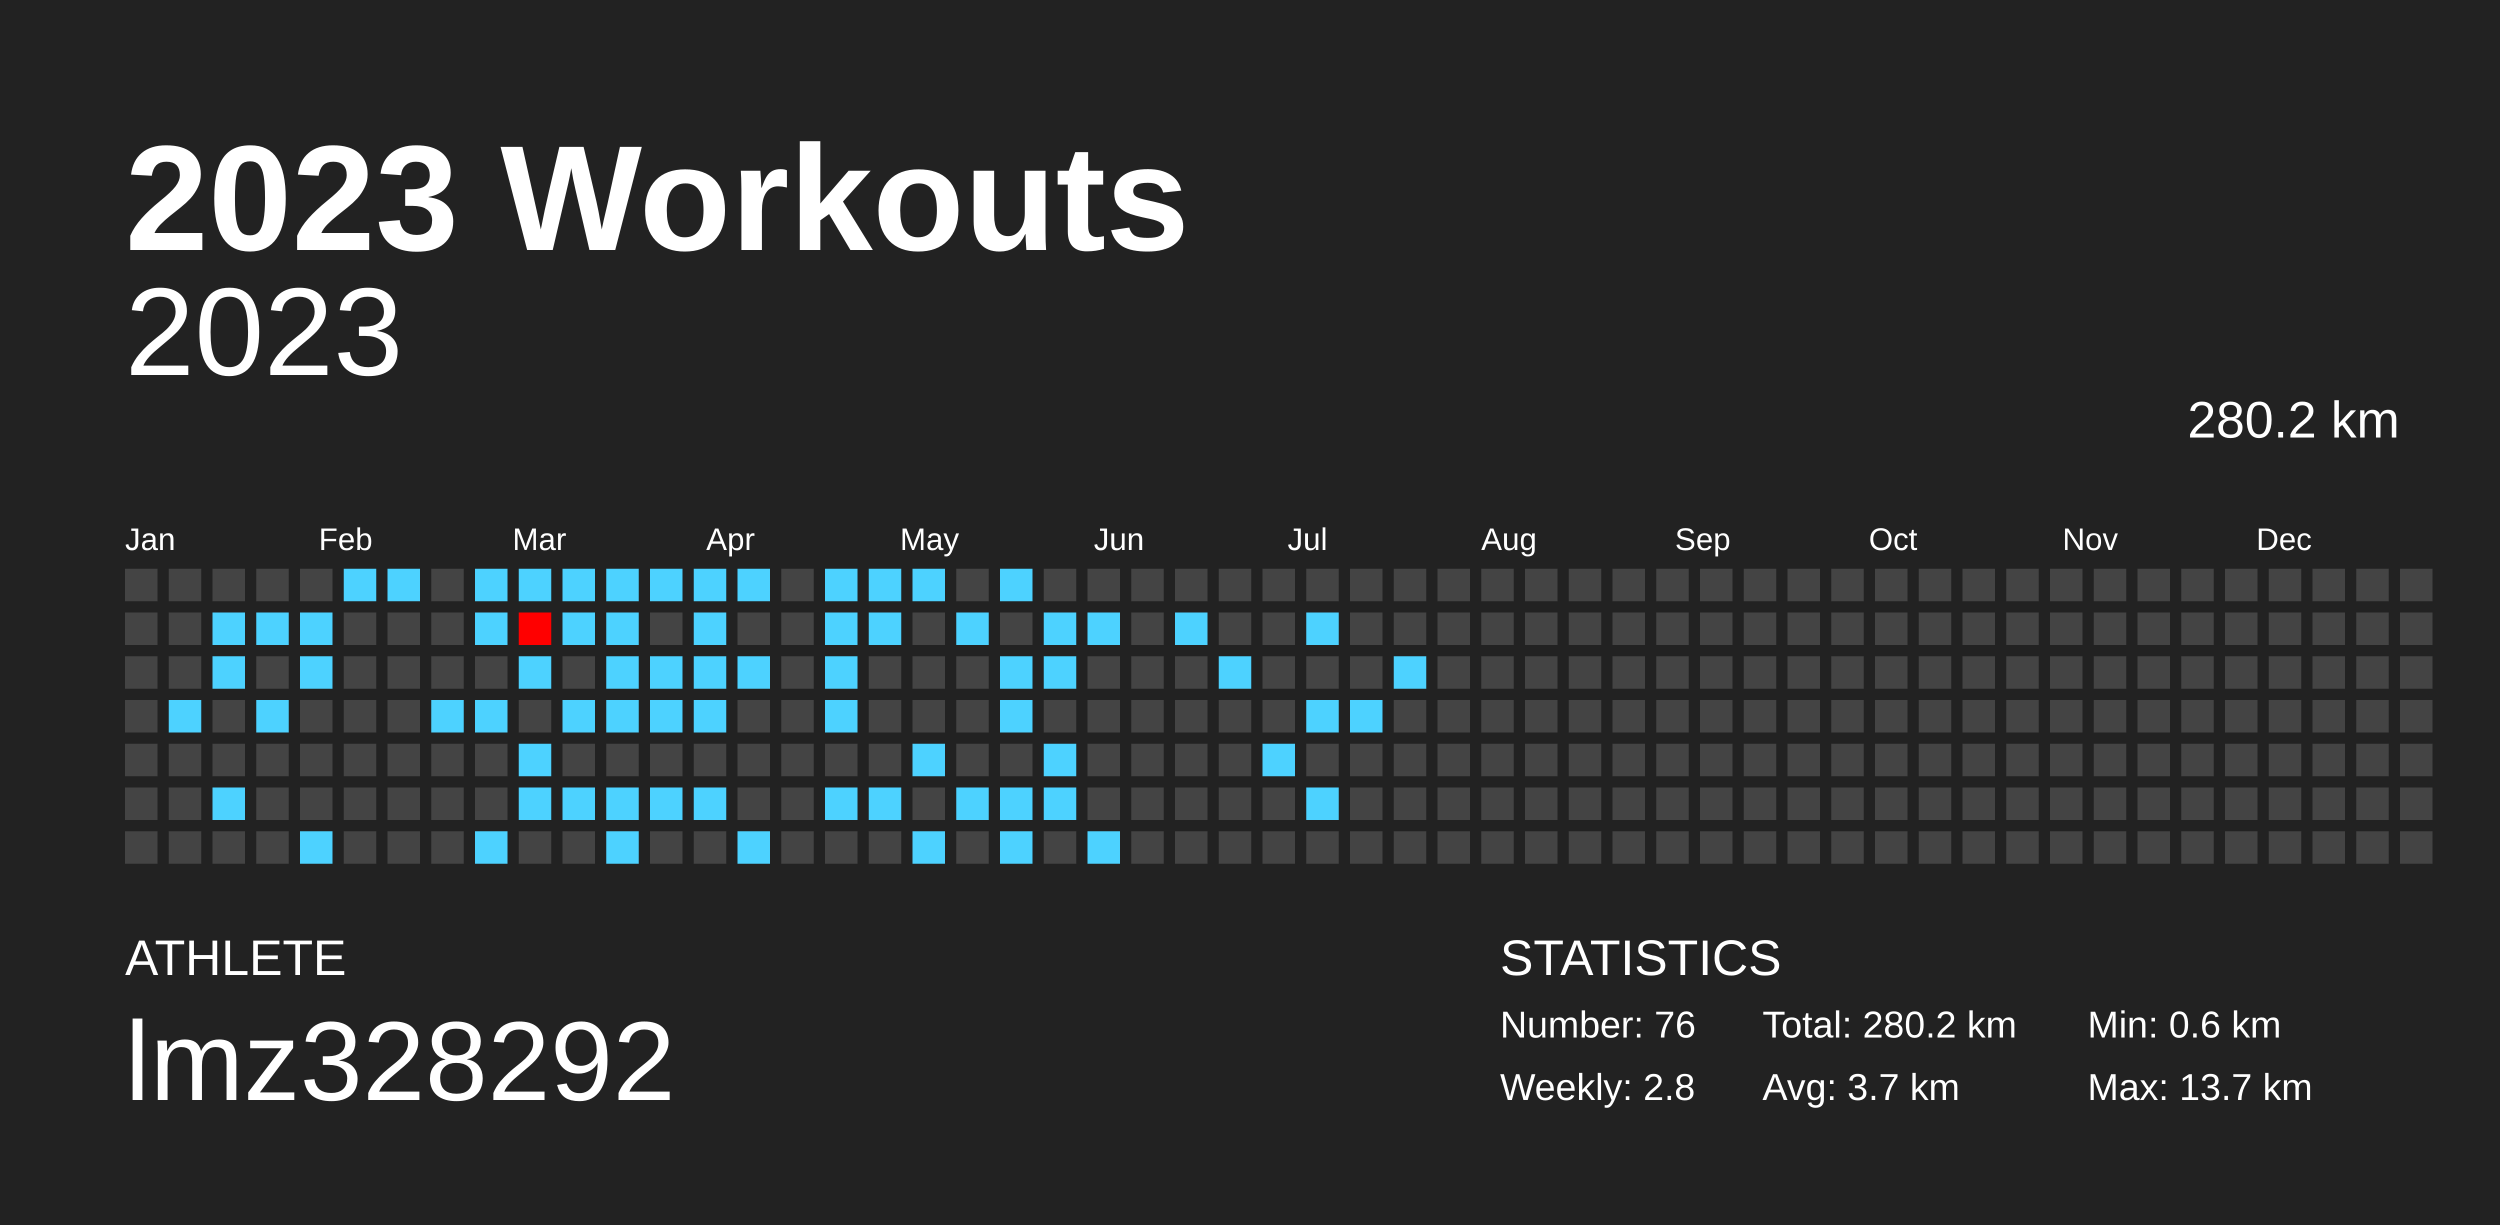
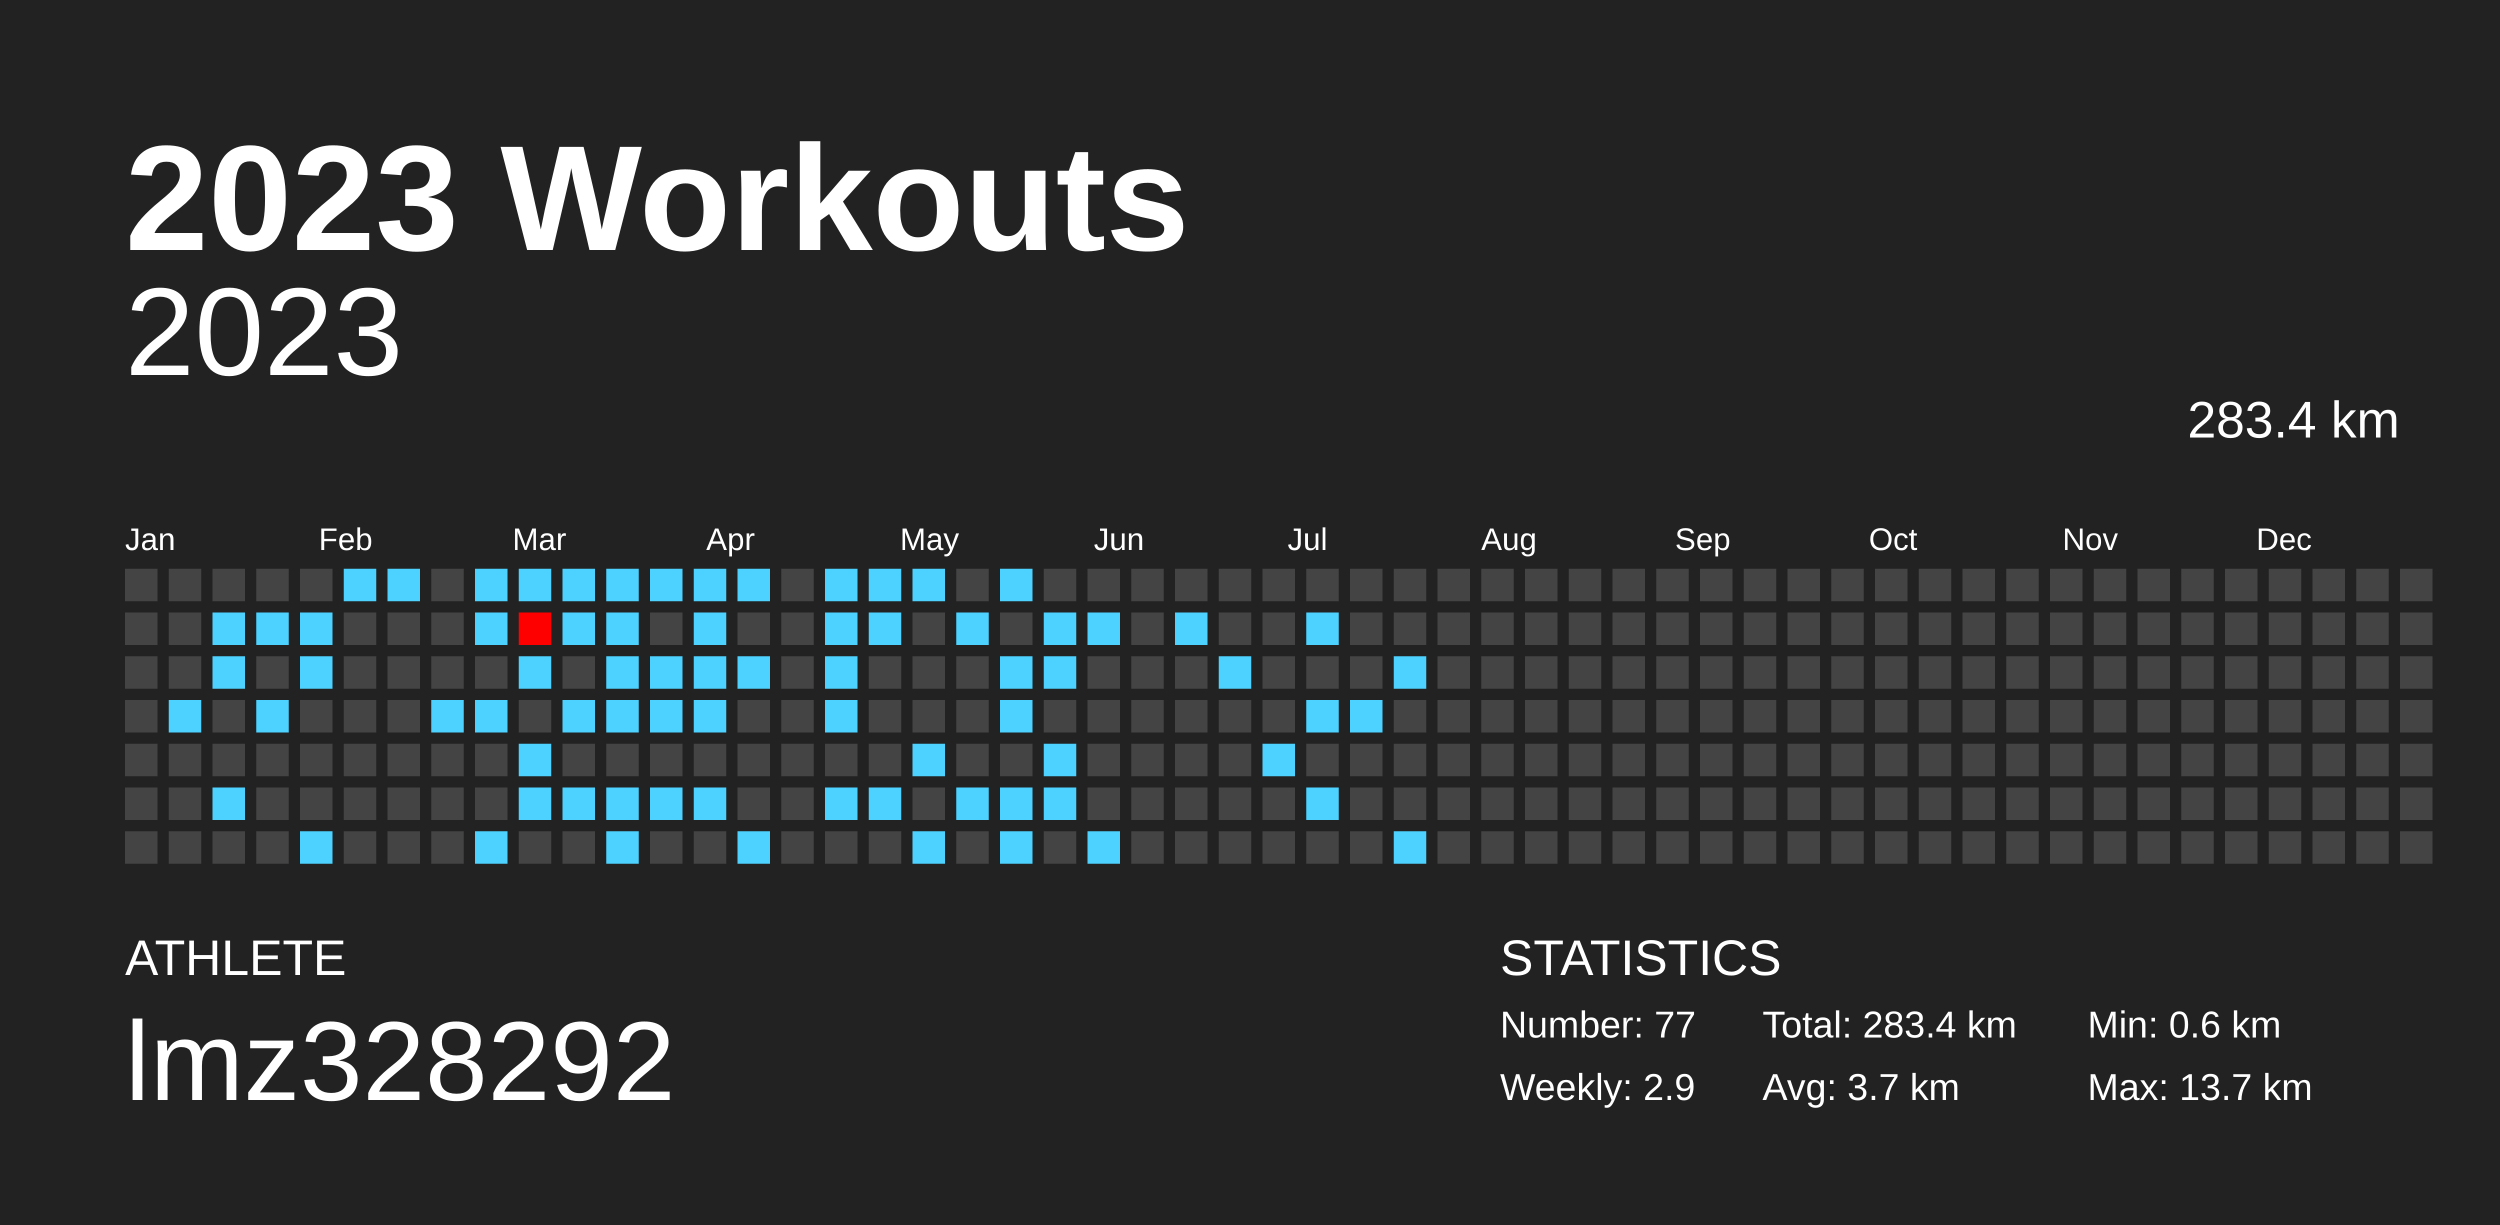
<svg xmlns="http://www.w3.org/2000/svg" baseProfile="full" height="98mm" version="1.1" viewBox="0,0,200,98" width="200mm">
  <defs />
  <rect fill="#222222" height="98" width="200" x="0" y="0" />
  <text fill="#FFFFFF" style="font-size:12px; font-family:Arial; font-weight:bold;" x="10" y="20">2023 Workouts</text>
  <text fill="#FFFFFF" style="font-size:4px; font-family:Arial" x="10" y="78">ATHLETE</text>
  <text fill="#FFFFFF" style="font-size:9px; font-family:Arial" x="10" y="88">lmz328292</text>
  <text fill="#FFFFFF" style="font-size:4px; font-family:Arial" x="120" y="78">STATISTICS</text>
-   <text fill="#FFFFFF" style="font-size:3px; font-family:Arial" x="120" y="83">Number: 76</text>
-   <text fill="#FFFFFF" style="font-size:3px; font-family:Arial" x="120" y="88">Weekly: 2.8</text>
-   <text fill="#FFFFFF" style="font-size:3px; font-family:Arial" x="141" y="83">Total: 280.2 km</text>
+   <text fill="#FFFFFF" style="font-size:3px; font-family:Arial" x="120" y="83">Number: 77</text>
+   <text fill="#FFFFFF" style="font-size:3px; font-family:Arial" x="120" y="88">Weekly: 2.9</text>
+   <text fill="#FFFFFF" style="font-size:3px; font-family:Arial" x="141" y="83">Total: 283.4 km</text>
  <text fill="#FFFFFF" style="font-size:3px; font-family:Arial" x="141" y="88">Avg: 3.7 km</text>
  <text fill="#FFFFFF" style="font-size:3px; font-family:Arial" x="167" y="83">Min: 0.6 km</text>
  <text fill="#FFFFFF" style="font-size:3px; font-family:Arial" x="167" y="88">Max: 13.7 km</text>
  <text alignment-baseline="hanging" fill="#FFFFFF" style="font-size:10.0px; font-family:Arial;" x="10" y="30">2023</text>
-   <text alignment-baseline="hanging" fill="#FFFFFF" style="font-size:4.125px; font-family:Arial;" x="175" y="35">280.2 km</text>
+   <text alignment-baseline="hanging" fill="#FFFFFF" style="font-size:4.125px; font-family:Arial;" x="175" y="35">283.4 km</text>
  <text fill="#FFFFFF" style="font-size:2.5px; font-family:Arial" x="10.0" y="44">Jan</text>
  <text fill="#FFFFFF" style="font-size:2.5px; font-family:Arial" x="25.5" y="44">Feb</text>
  <text fill="#FFFFFF" style="font-size:2.5px; font-family:Arial" x="41.0" y="44">Mar</text>
  <text fill="#FFFFFF" style="font-size:2.5px; font-family:Arial" x="56.5" y="44">Apr</text>
  <text fill="#FFFFFF" style="font-size:2.5px; font-family:Arial" x="72.0" y="44">May</text>
  <text fill="#FFFFFF" style="font-size:2.5px; font-family:Arial" x="87.5" y="44">Jun</text>
  <text fill="#FFFFFF" style="font-size:2.5px; font-family:Arial" x="103.0" y="44">Jul</text>
  <text fill="#FFFFFF" style="font-size:2.5px; font-family:Arial" x="118.5" y="44">Aug</text>
  <text fill="#FFFFFF" style="font-size:2.5px; font-family:Arial" x="134.0" y="44">Sep</text>
  <text fill="#FFFFFF" style="font-size:2.5px; font-family:Arial" x="149.5" y="44">Oct</text>
  <text fill="#FFFFFF" style="font-size:2.5px; font-family:Arial" x="165.0" y="44">Nov</text>
  <text fill="#FFFFFF" style="font-size:2.5px; font-family:Arial" x="180.5" y="44">Dec</text>
  <rect fill="#444444" height="2.6" width="2.6" x="10.0" y="45.5" />
  <rect fill="#444444" height="2.6" width="2.6" x="10.0" y="49.0" />
  <rect fill="#444444" height="2.6" width="2.6" x="10.0" y="52.5" />
  <rect fill="#444444" height="2.6" width="2.6" x="10.0" y="56.0" />
  <rect fill="#444444" height="2.6" width="2.6" x="10.0" y="59.5" />
  <rect fill="#444444" height="2.6" width="2.6" x="10.0" y="63.0" />
  <rect fill="#444444" height="2.6" width="2.6" x="10.0" y="66.5" />
  <rect fill="#444444" height="2.6" width="2.6" x="13.5" y="45.5" />
  <rect fill="#444444" height="2.6" width="2.6" x="13.5" y="49.0" />
  <rect fill="#444444" height="2.6" width="2.6" x="13.5" y="52.5" />
  <rect fill="#4dd2ff" height="2.6" width="2.6" x="13.5" y="56.0" />
  <rect fill="#444444" height="2.6" width="2.6" x="13.5" y="59.5" />
  <rect fill="#444444" height="2.6" width="2.6" x="13.5" y="63.0" />
  <rect fill="#444444" height="2.6" width="2.6" x="13.5" y="66.5" />
  <rect fill="#444444" height="2.6" width="2.6" x="17.0" y="45.5" />
  <rect fill="#4dd2ff" height="2.6" width="2.6" x="17.0" y="49.0" />
  <rect fill="#4dd2ff" height="2.6" width="2.6" x="17.0" y="52.5" />
  <rect fill="#444444" height="2.6" width="2.6" x="17.0" y="56.0" />
  <rect fill="#444444" height="2.6" width="2.6" x="17.0" y="59.5" />
  <rect fill="#4dd2ff" height="2.6" width="2.6" x="17.0" y="63.0" />
  <rect fill="#444444" height="2.6" width="2.6" x="17.0" y="66.5" />
  <rect fill="#444444" height="2.6" width="2.6" x="20.5" y="45.5" />
  <rect fill="#4dd2ff" height="2.6" width="2.6" x="20.5" y="49.0" />
  <rect fill="#444444" height="2.6" width="2.6" x="20.5" y="52.5" />
  <rect fill="#4dd2ff" height="2.6" width="2.6" x="20.5" y="56.0" />
  <rect fill="#444444" height="2.6" width="2.6" x="20.5" y="59.5" />
  <rect fill="#444444" height="2.6" width="2.6" x="20.5" y="63.0" />
  <rect fill="#444444" height="2.6" width="2.6" x="20.5" y="66.5" />
  <rect fill="#444444" height="2.6" width="2.6" x="24.0" y="45.5" />
  <rect fill="#4dd2ff" height="2.6" width="2.6" x="24.0" y="49.0" />
  <rect fill="#4dd2ff" height="2.6" width="2.6" x="24.0" y="52.5" />
  <rect fill="#444444" height="2.6" width="2.6" x="24.0" y="56.0" />
  <rect fill="#444444" height="2.6" width="2.6" x="24.0" y="59.5" />
  <rect fill="#444444" height="2.6" width="2.6" x="24.0" y="63.0" />
  <rect fill="#4dd2ff" height="2.6" width="2.6" x="24.0" y="66.5" />
  <rect fill="#4dd2ff" height="2.6" width="2.6" x="27.5" y="45.5" />
  <rect fill="#444444" height="2.6" width="2.6" x="27.5" y="49.0" />
  <rect fill="#444444" height="2.6" width="2.6" x="27.5" y="52.5" />
  <rect fill="#444444" height="2.6" width="2.6" x="27.5" y="56.0" />
  <rect fill="#444444" height="2.6" width="2.6" x="27.5" y="59.5" />
  <rect fill="#444444" height="2.6" width="2.6" x="27.5" y="63.0" />
  <rect fill="#444444" height="2.6" width="2.6" x="27.5" y="66.5" />
  <rect fill="#4dd2ff" height="2.6" width="2.6" x="31.0" y="45.5" />
  <rect fill="#444444" height="2.6" width="2.6" x="31.0" y="49.0" />
  <rect fill="#444444" height="2.6" width="2.6" x="31.0" y="52.5" />
  <rect fill="#444444" height="2.6" width="2.6" x="31.0" y="56.0" />
  <rect fill="#444444" height="2.6" width="2.6" x="31.0" y="59.5" />
  <rect fill="#444444" height="2.6" width="2.6" x="31.0" y="63.0" />
  <rect fill="#444444" height="2.6" width="2.6" x="31.0" y="66.5" />
  <rect fill="#444444" height="2.6" width="2.6" x="34.5" y="45.5" />
  <rect fill="#444444" height="2.6" width="2.6" x="34.5" y="49.0" />
  <rect fill="#444444" height="2.6" width="2.6" x="34.5" y="52.5" />
  <rect fill="#4dd2ff" height="2.6" width="2.6" x="34.5" y="56.0" />
  <rect fill="#444444" height="2.6" width="2.6" x="34.5" y="59.5" />
  <rect fill="#444444" height="2.6" width="2.6" x="34.5" y="63.0" />
  <rect fill="#444444" height="2.6" width="2.6" x="34.5" y="66.5" />
  <rect fill="#4dd2ff" height="2.6" width="2.6" x="38.0" y="45.5" />
  <rect fill="#4dd2ff" height="2.6" width="2.6" x="38.0" y="49.0" />
  <rect fill="#444444" height="2.6" width="2.6" x="38.0" y="52.5" />
  <rect fill="#4dd2ff" height="2.6" width="2.6" x="38.0" y="56.0" />
  <rect fill="#444444" height="2.6" width="2.6" x="38.0" y="59.5" />
  <rect fill="#444444" height="2.6" width="2.6" x="38.0" y="63.0" />
  <rect fill="#4dd2ff" height="2.6" width="2.6" x="38.0" y="66.5" />
  <rect fill="#4dd2ff" height="2.6" width="2.6" x="41.5" y="45.5" />
  <rect fill="#ff0000" height="2.6" width="2.6" x="41.5" y="49.0" />
  <rect fill="#4dd2ff" height="2.6" width="2.6" x="41.5" y="52.5" />
  <rect fill="#444444" height="2.6" width="2.6" x="41.5" y="56.0" />
  <rect fill="#4dd2ff" height="2.6" width="2.6" x="41.5" y="59.5" />
  <rect fill="#4dd2ff" height="2.6" width="2.6" x="41.5" y="63.0" />
  <rect fill="#444444" height="2.6" width="2.6" x="41.5" y="66.5" />
  <rect fill="#4dd2ff" height="2.6" width="2.6" x="45.0" y="45.5" />
  <rect fill="#4dd2ff" height="2.6" width="2.6" x="45.0" y="49.0" />
  <rect fill="#444444" height="2.6" width="2.6" x="45.0" y="52.5" />
  <rect fill="#4dd2ff" height="2.6" width="2.6" x="45.0" y="56.0" />
  <rect fill="#444444" height="2.6" width="2.6" x="45.0" y="59.5" />
  <rect fill="#4dd2ff" height="2.6" width="2.6" x="45.0" y="63.0" />
  <rect fill="#444444" height="2.6" width="2.6" x="45.0" y="66.5" />
  <rect fill="#4dd2ff" height="2.6" width="2.6" x="48.5" y="45.5" />
  <rect fill="#4dd2ff" height="2.6" width="2.6" x="48.5" y="49.0" />
  <rect fill="#4dd2ff" height="2.6" width="2.6" x="48.5" y="52.5" />
  <rect fill="#4dd2ff" height="2.6" width="2.6" x="48.5" y="56.0" />
  <rect fill="#444444" height="2.6" width="2.6" x="48.5" y="59.5" />
  <rect fill="#4dd2ff" height="2.6" width="2.6" x="48.5" y="63.0" />
  <rect fill="#4dd2ff" height="2.6" width="2.6" x="48.5" y="66.5" />
  <rect fill="#4dd2ff" height="2.6" width="2.6" x="52.0" y="45.5" />
  <rect fill="#444444" height="2.6" width="2.6" x="52.0" y="49.0" />
  <rect fill="#4dd2ff" height="2.6" width="2.6" x="52.0" y="52.5" />
  <rect fill="#4dd2ff" height="2.6" width="2.6" x="52.0" y="56.0" />
  <rect fill="#444444" height="2.6" width="2.6" x="52.0" y="59.5" />
  <rect fill="#4dd2ff" height="2.6" width="2.6" x="52.0" y="63.0" />
  <rect fill="#444444" height="2.6" width="2.6" x="52.0" y="66.5" />
  <rect fill="#4dd2ff" height="2.6" width="2.6" x="55.5" y="45.5" />
  <rect fill="#4dd2ff" height="2.6" width="2.6" x="55.5" y="49.0" />
  <rect fill="#4dd2ff" height="2.6" width="2.6" x="55.5" y="52.5" />
  <rect fill="#4dd2ff" height="2.6" width="2.6" x="55.5" y="56.0" />
  <rect fill="#444444" height="2.6" width="2.6" x="55.5" y="59.5" />
  <rect fill="#4dd2ff" height="2.6" width="2.6" x="55.5" y="63.0" />
  <rect fill="#444444" height="2.6" width="2.6" x="55.5" y="66.5" />
  <rect fill="#4dd2ff" height="2.6" width="2.6" x="59.0" y="45.5" />
  <rect fill="#444444" height="2.6" width="2.6" x="59.0" y="49.0" />
  <rect fill="#4dd2ff" height="2.6" width="2.6" x="59.0" y="52.5" />
  <rect fill="#444444" height="2.6" width="2.6" x="59.0" y="56.0" />
  <rect fill="#444444" height="2.6" width="2.6" x="59.0" y="59.5" />
  <rect fill="#444444" height="2.6" width="2.6" x="59.0" y="63.0" />
  <rect fill="#4dd2ff" height="2.6" width="2.6" x="59.0" y="66.5" />
  <rect fill="#444444" height="2.6" width="2.6" x="62.5" y="45.5" />
  <rect fill="#444444" height="2.6" width="2.6" x="62.5" y="49.0" />
  <rect fill="#444444" height="2.6" width="2.6" x="62.5" y="52.5" />
  <rect fill="#444444" height="2.6" width="2.6" x="62.5" y="56.0" />
  <rect fill="#444444" height="2.6" width="2.6" x="62.5" y="59.5" />
  <rect fill="#444444" height="2.6" width="2.6" x="62.5" y="63.0" />
  <rect fill="#444444" height="2.6" width="2.6" x="62.5" y="66.5" />
  <rect fill="#4dd2ff" height="2.6" width="2.6" x="66.0" y="45.5" />
  <rect fill="#4dd2ff" height="2.6" width="2.6" x="66.0" y="49.0" />
  <rect fill="#4dd2ff" height="2.6" width="2.6" x="66.0" y="52.5" />
  <rect fill="#4dd2ff" height="2.6" width="2.6" x="66.0" y="56.0" />
  <rect fill="#444444" height="2.6" width="2.6" x="66.0" y="59.5" />
  <rect fill="#4dd2ff" height="2.6" width="2.6" x="66.0" y="63.0" />
  <rect fill="#444444" height="2.6" width="2.6" x="66.0" y="66.5" />
  <rect fill="#4dd2ff" height="2.6" width="2.6" x="69.5" y="45.5" />
  <rect fill="#4dd2ff" height="2.6" width="2.6" x="69.5" y="49.0" />
  <rect fill="#444444" height="2.6" width="2.6" x="69.5" y="52.5" />
  <rect fill="#444444" height="2.6" width="2.6" x="69.5" y="56.0" />
  <rect fill="#444444" height="2.6" width="2.6" x="69.5" y="59.5" />
  <rect fill="#4dd2ff" height="2.6" width="2.6" x="69.5" y="63.0" />
  <rect fill="#444444" height="2.6" width="2.6" x="69.5" y="66.5" />
  <rect fill="#4dd2ff" height="2.6" width="2.6" x="73.0" y="45.5" />
  <rect fill="#444444" height="2.6" width="2.6" x="73.0" y="49.0" />
  <rect fill="#444444" height="2.6" width="2.6" x="73.0" y="52.5" />
  <rect fill="#444444" height="2.6" width="2.6" x="73.0" y="56.0" />
  <rect fill="#4dd2ff" height="2.6" width="2.6" x="73.0" y="59.5" />
  <rect fill="#444444" height="2.6" width="2.6" x="73.0" y="63.0" />
  <rect fill="#4dd2ff" height="2.6" width="2.6" x="73.0" y="66.5" />
  <rect fill="#444444" height="2.6" width="2.6" x="76.5" y="45.5" />
  <rect fill="#4dd2ff" height="2.6" width="2.6" x="76.5" y="49.0" />
  <rect fill="#444444" height="2.6" width="2.6" x="76.5" y="52.5" />
  <rect fill="#444444" height="2.6" width="2.6" x="76.5" y="56.0" />
  <rect fill="#444444" height="2.6" width="2.6" x="76.5" y="59.5" />
  <rect fill="#4dd2ff" height="2.6" width="2.6" x="76.5" y="63.0" />
  <rect fill="#444444" height="2.6" width="2.6" x="76.5" y="66.5" />
  <rect fill="#4dd2ff" height="2.6" width="2.6" x="80.0" y="45.5" />
  <rect fill="#444444" height="2.6" width="2.6" x="80.0" y="49.0" />
  <rect fill="#4dd2ff" height="2.6" width="2.6" x="80.0" y="52.5" />
  <rect fill="#4dd2ff" height="2.6" width="2.6" x="80.0" y="56.0" />
  <rect fill="#444444" height="2.6" width="2.6" x="80.0" y="59.5" />
  <rect fill="#4dd2ff" height="2.6" width="2.6" x="80.0" y="63.0" />
  <rect fill="#4dd2ff" height="2.6" width="2.6" x="80.0" y="66.5" />
  <rect fill="#444444" height="2.6" width="2.6" x="83.5" y="45.5" />
  <rect fill="#4dd2ff" height="2.6" width="2.6" x="83.5" y="49.0" />
  <rect fill="#4dd2ff" height="2.6" width="2.6" x="83.5" y="52.5" />
  <rect fill="#444444" height="2.6" width="2.6" x="83.5" y="56.0" />
  <rect fill="#4dd2ff" height="2.6" width="2.6" x="83.5" y="59.5" />
  <rect fill="#4dd2ff" height="2.6" width="2.6" x="83.5" y="63.0" />
  <rect fill="#444444" height="2.6" width="2.6" x="83.5" y="66.5" />
  <rect fill="#444444" height="2.6" width="2.6" x="87.0" y="45.5" />
  <rect fill="#4dd2ff" height="2.6" width="2.6" x="87.0" y="49.0" />
  <rect fill="#444444" height="2.6" width="2.6" x="87.0" y="52.5" />
  <rect fill="#444444" height="2.6" width="2.6" x="87.0" y="56.0" />
  <rect fill="#444444" height="2.6" width="2.6" x="87.0" y="59.5" />
  <rect fill="#444444" height="2.6" width="2.6" x="87.0" y="63.0" />
  <rect fill="#4dd2ff" height="2.6" width="2.6" x="87.0" y="66.5" />
  <rect fill="#444444" height="2.6" width="2.6" x="90.5" y="45.5" />
  <rect fill="#444444" height="2.6" width="2.6" x="90.5" y="49.0" />
  <rect fill="#444444" height="2.6" width="2.6" x="90.5" y="52.5" />
  <rect fill="#444444" height="2.6" width="2.6" x="90.5" y="56.0" />
  <rect fill="#444444" height="2.6" width="2.6" x="90.5" y="59.5" />
  <rect fill="#444444" height="2.6" width="2.6" x="90.5" y="63.0" />
  <rect fill="#444444" height="2.6" width="2.6" x="90.5" y="66.5" />
  <rect fill="#444444" height="2.6" width="2.6" x="94.0" y="45.5" />
  <rect fill="#4dd2ff" height="2.6" width="2.6" x="94.0" y="49.0" />
  <rect fill="#444444" height="2.6" width="2.6" x="94.0" y="52.5" />
  <rect fill="#444444" height="2.6" width="2.6" x="94.0" y="56.0" />
  <rect fill="#444444" height="2.6" width="2.6" x="94.0" y="59.5" />
  <rect fill="#444444" height="2.6" width="2.6" x="94.0" y="63.0" />
  <rect fill="#444444" height="2.6" width="2.6" x="94.0" y="66.5" />
  <rect fill="#444444" height="2.6" width="2.6" x="97.5" y="45.5" />
  <rect fill="#444444" height="2.6" width="2.6" x="97.5" y="49.0" />
  <rect fill="#4dd2ff" height="2.6" width="2.6" x="97.5" y="52.5" />
  <rect fill="#444444" height="2.6" width="2.6" x="97.5" y="56.0" />
  <rect fill="#444444" height="2.6" width="2.6" x="97.5" y="59.5" />
  <rect fill="#444444" height="2.6" width="2.6" x="97.5" y="63.0" />
  <rect fill="#444444" height="2.6" width="2.6" x="97.5" y="66.5" />
  <rect fill="#444444" height="2.6" width="2.6" x="101.0" y="45.5" />
  <rect fill="#444444" height="2.6" width="2.6" x="101.0" y="49.0" />
  <rect fill="#444444" height="2.6" width="2.6" x="101.0" y="52.5" />
  <rect fill="#444444" height="2.6" width="2.6" x="101.0" y="56.0" />
  <rect fill="#4dd2ff" height="2.6" width="2.6" x="101.0" y="59.5" />
  <rect fill="#444444" height="2.6" width="2.6" x="101.0" y="63.0" />
  <rect fill="#444444" height="2.6" width="2.6" x="101.0" y="66.5" />
  <rect fill="#444444" height="2.6" width="2.6" x="104.5" y="45.5" />
  <rect fill="#4dd2ff" height="2.6" width="2.6" x="104.5" y="49.0" />
  <rect fill="#444444" height="2.6" width="2.6" x="104.5" y="52.5" />
  <rect fill="#4dd2ff" height="2.6" width="2.6" x="104.5" y="56.0" />
  <rect fill="#444444" height="2.6" width="2.6" x="104.5" y="59.5" />
  <rect fill="#4dd2ff" height="2.6" width="2.6" x="104.5" y="63.0" />
  <rect fill="#444444" height="2.6" width="2.6" x="104.5" y="66.5" />
  <rect fill="#444444" height="2.6" width="2.6" x="108.0" y="45.5" />
  <rect fill="#444444" height="2.6" width="2.6" x="108.0" y="49.0" />
  <rect fill="#444444" height="2.6" width="2.6" x="108.0" y="52.5" />
  <rect fill="#4dd2ff" height="2.6" width="2.6" x="108.0" y="56.0" />
  <rect fill="#444444" height="2.6" width="2.6" x="108.0" y="59.5" />
  <rect fill="#444444" height="2.6" width="2.6" x="108.0" y="63.0" />
  <rect fill="#444444" height="2.6" width="2.6" x="108.0" y="66.5" />
  <rect fill="#444444" height="2.6" width="2.6" x="111.5" y="45.5" />
  <rect fill="#444444" height="2.6" width="2.6" x="111.5" y="49.0" />
  <rect fill="#4dd2ff" height="2.6" width="2.6" x="111.5" y="52.5" />
  <rect fill="#444444" height="2.6" width="2.6" x="111.5" y="56.0" />
  <rect fill="#444444" height="2.6" width="2.6" x="111.5" y="59.5" />
  <rect fill="#444444" height="2.6" width="2.6" x="111.5" y="63.0" />
-   <rect fill="#444444" height="2.6" width="2.6" x="111.5" y="66.5" />
+   <rect fill="#4dd2ff" height="2.6" width="2.6" x="111.5" y="66.5" />
  <rect fill="#444444" height="2.6" width="2.6" x="115.0" y="45.5" />
  <rect fill="#444444" height="2.6" width="2.6" x="115.0" y="49.0" />
  <rect fill="#444444" height="2.6" width="2.6" x="115.0" y="52.5" />
  <rect fill="#444444" height="2.6" width="2.6" x="115.0" y="56.0" />
  <rect fill="#444444" height="2.6" width="2.6" x="115.0" y="59.5" />
  <rect fill="#444444" height="2.6" width="2.6" x="115.0" y="63.0" />
  <rect fill="#444444" height="2.6" width="2.6" x="115.0" y="66.5" />
  <rect fill="#444444" height="2.6" width="2.6" x="118.5" y="45.5" />
  <rect fill="#444444" height="2.6" width="2.6" x="118.5" y="49.0" />
  <rect fill="#444444" height="2.6" width="2.6" x="118.5" y="52.5" />
  <rect fill="#444444" height="2.6" width="2.6" x="118.5" y="56.0" />
  <rect fill="#444444" height="2.6" width="2.6" x="118.5" y="59.5" />
  <rect fill="#444444" height="2.6" width="2.6" x="118.5" y="63.0" />
  <rect fill="#444444" height="2.6" width="2.6" x="118.5" y="66.5" />
  <rect fill="#444444" height="2.6" width="2.6" x="122.0" y="45.5" />
  <rect fill="#444444" height="2.6" width="2.6" x="122.0" y="49.0" />
  <rect fill="#444444" height="2.6" width="2.6" x="122.0" y="52.5" />
  <rect fill="#444444" height="2.6" width="2.6" x="122.0" y="56.0" />
  <rect fill="#444444" height="2.6" width="2.6" x="122.0" y="59.5" />
  <rect fill="#444444" height="2.6" width="2.6" x="122.0" y="63.0" />
  <rect fill="#444444" height="2.6" width="2.6" x="122.0" y="66.5" />
  <rect fill="#444444" height="2.6" width="2.6" x="125.5" y="45.5" />
  <rect fill="#444444" height="2.6" width="2.6" x="125.5" y="49.0" />
  <rect fill="#444444" height="2.6" width="2.6" x="125.5" y="52.5" />
  <rect fill="#444444" height="2.6" width="2.6" x="125.5" y="56.0" />
  <rect fill="#444444" height="2.6" width="2.6" x="125.5" y="59.5" />
  <rect fill="#444444" height="2.6" width="2.6" x="125.5" y="63.0" />
  <rect fill="#444444" height="2.6" width="2.6" x="125.5" y="66.5" />
  <rect fill="#444444" height="2.6" width="2.6" x="129.0" y="45.5" />
  <rect fill="#444444" height="2.6" width="2.6" x="129.0" y="49.0" />
  <rect fill="#444444" height="2.6" width="2.6" x="129.0" y="52.5" />
  <rect fill="#444444" height="2.6" width="2.6" x="129.0" y="56.0" />
  <rect fill="#444444" height="2.6" width="2.6" x="129.0" y="59.5" />
  <rect fill="#444444" height="2.6" width="2.6" x="129.0" y="63.0" />
  <rect fill="#444444" height="2.6" width="2.6" x="129.0" y="66.5" />
  <rect fill="#444444" height="2.6" width="2.6" x="132.5" y="45.5" />
  <rect fill="#444444" height="2.6" width="2.6" x="132.5" y="49.0" />
  <rect fill="#444444" height="2.6" width="2.6" x="132.5" y="52.5" />
  <rect fill="#444444" height="2.6" width="2.6" x="132.5" y="56.0" />
  <rect fill="#444444" height="2.6" width="2.6" x="132.5" y="59.5" />
  <rect fill="#444444" height="2.6" width="2.6" x="132.5" y="63.0" />
  <rect fill="#444444" height="2.6" width="2.6" x="132.5" y="66.5" />
  <rect fill="#444444" height="2.6" width="2.6" x="136.0" y="45.5" />
  <rect fill="#444444" height="2.6" width="2.6" x="136.0" y="49.0" />
  <rect fill="#444444" height="2.6" width="2.6" x="136.0" y="52.5" />
  <rect fill="#444444" height="2.6" width="2.6" x="136.0" y="56.0" />
  <rect fill="#444444" height="2.6" width="2.6" x="136.0" y="59.5" />
  <rect fill="#444444" height="2.6" width="2.6" x="136.0" y="63.0" />
  <rect fill="#444444" height="2.6" width="2.6" x="136.0" y="66.5" />
  <rect fill="#444444" height="2.6" width="2.6" x="139.5" y="45.5" />
  <rect fill="#444444" height="2.6" width="2.6" x="139.5" y="49.0" />
  <rect fill="#444444" height="2.6" width="2.6" x="139.5" y="52.5" />
  <rect fill="#444444" height="2.6" width="2.6" x="139.5" y="56.0" />
  <rect fill="#444444" height="2.6" width="2.6" x="139.5" y="59.5" />
  <rect fill="#444444" height="2.6" width="2.6" x="139.5" y="63.0" />
  <rect fill="#444444" height="2.6" width="2.6" x="139.5" y="66.5" />
  <rect fill="#444444" height="2.6" width="2.6" x="143.0" y="45.5" />
  <rect fill="#444444" height="2.6" width="2.6" x="143.0" y="49.0" />
  <rect fill="#444444" height="2.6" width="2.6" x="143.0" y="52.5" />
  <rect fill="#444444" height="2.6" width="2.6" x="143.0" y="56.0" />
  <rect fill="#444444" height="2.6" width="2.6" x="143.0" y="59.5" />
  <rect fill="#444444" height="2.6" width="2.6" x="143.0" y="63.0" />
  <rect fill="#444444" height="2.6" width="2.6" x="143.0" y="66.5" />
  <rect fill="#444444" height="2.6" width="2.6" x="146.5" y="45.5" />
  <rect fill="#444444" height="2.6" width="2.6" x="146.5" y="49.0" />
  <rect fill="#444444" height="2.6" width="2.6" x="146.5" y="52.5" />
  <rect fill="#444444" height="2.6" width="2.6" x="146.5" y="56.0" />
  <rect fill="#444444" height="2.6" width="2.6" x="146.5" y="59.5" />
  <rect fill="#444444" height="2.6" width="2.6" x="146.5" y="63.0" />
  <rect fill="#444444" height="2.6" width="2.6" x="146.5" y="66.5" />
  <rect fill="#444444" height="2.6" width="2.6" x="150.0" y="45.5" />
  <rect fill="#444444" height="2.6" width="2.6" x="150.0" y="49.0" />
  <rect fill="#444444" height="2.6" width="2.6" x="150.0" y="52.5" />
  <rect fill="#444444" height="2.6" width="2.6" x="150.0" y="56.0" />
  <rect fill="#444444" height="2.6" width="2.6" x="150.0" y="59.5" />
  <rect fill="#444444" height="2.6" width="2.6" x="150.0" y="63.0" />
  <rect fill="#444444" height="2.6" width="2.6" x="150.0" y="66.5" />
  <rect fill="#444444" height="2.6" width="2.6" x="153.5" y="45.5" />
  <rect fill="#444444" height="2.6" width="2.6" x="153.5" y="49.0" />
  <rect fill="#444444" height="2.6" width="2.6" x="153.5" y="52.5" />
  <rect fill="#444444" height="2.6" width="2.6" x="153.5" y="56.0" />
  <rect fill="#444444" height="2.6" width="2.6" x="153.5" y="59.5" />
  <rect fill="#444444" height="2.6" width="2.6" x="153.5" y="63.0" />
  <rect fill="#444444" height="2.6" width="2.6" x="153.5" y="66.5" />
  <rect fill="#444444" height="2.6" width="2.6" x="157.0" y="45.5" />
  <rect fill="#444444" height="2.6" width="2.6" x="157.0" y="49.0" />
  <rect fill="#444444" height="2.6" width="2.6" x="157.0" y="52.5" />
  <rect fill="#444444" height="2.6" width="2.6" x="157.0" y="56.0" />
  <rect fill="#444444" height="2.6" width="2.6" x="157.0" y="59.5" />
  <rect fill="#444444" height="2.6" width="2.6" x="157.0" y="63.0" />
  <rect fill="#444444" height="2.6" width="2.6" x="157.0" y="66.5" />
  <rect fill="#444444" height="2.6" width="2.6" x="160.5" y="45.5" />
  <rect fill="#444444" height="2.6" width="2.6" x="160.5" y="49.0" />
  <rect fill="#444444" height="2.6" width="2.6" x="160.5" y="52.5" />
  <rect fill="#444444" height="2.6" width="2.6" x="160.5" y="56.0" />
  <rect fill="#444444" height="2.6" width="2.6" x="160.5" y="59.5" />
  <rect fill="#444444" height="2.6" width="2.6" x="160.5" y="63.0" />
  <rect fill="#444444" height="2.6" width="2.6" x="160.5" y="66.5" />
  <rect fill="#444444" height="2.6" width="2.6" x="164.0" y="45.5" />
  <rect fill="#444444" height="2.6" width="2.6" x="164.0" y="49.0" />
  <rect fill="#444444" height="2.6" width="2.6" x="164.0" y="52.5" />
  <rect fill="#444444" height="2.6" width="2.6" x="164.0" y="56.0" />
  <rect fill="#444444" height="2.6" width="2.6" x="164.0" y="59.5" />
  <rect fill="#444444" height="2.6" width="2.6" x="164.0" y="63.0" />
  <rect fill="#444444" height="2.6" width="2.6" x="164.0" y="66.5" />
  <rect fill="#444444" height="2.6" width="2.6" x="167.5" y="45.5" />
  <rect fill="#444444" height="2.6" width="2.6" x="167.5" y="49.0" />
  <rect fill="#444444" height="2.6" width="2.6" x="167.5" y="52.5" />
  <rect fill="#444444" height="2.6" width="2.6" x="167.5" y="56.0" />
  <rect fill="#444444" height="2.6" width="2.6" x="167.5" y="59.5" />
  <rect fill="#444444" height="2.6" width="2.6" x="167.5" y="63.0" />
  <rect fill="#444444" height="2.6" width="2.6" x="167.5" y="66.5" />
  <rect fill="#444444" height="2.6" width="2.6" x="171.0" y="45.5" />
  <rect fill="#444444" height="2.6" width="2.6" x="171.0" y="49.0" />
  <rect fill="#444444" height="2.6" width="2.6" x="171.0" y="52.5" />
  <rect fill="#444444" height="2.6" width="2.6" x="171.0" y="56.0" />
  <rect fill="#444444" height="2.6" width="2.6" x="171.0" y="59.5" />
  <rect fill="#444444" height="2.6" width="2.6" x="171.0" y="63.0" />
  <rect fill="#444444" height="2.6" width="2.6" x="171.0" y="66.5" />
  <rect fill="#444444" height="2.6" width="2.6" x="174.5" y="45.5" />
  <rect fill="#444444" height="2.6" width="2.6" x="174.5" y="49.0" />
  <rect fill="#444444" height="2.6" width="2.6" x="174.5" y="52.5" />
  <rect fill="#444444" height="2.6" width="2.6" x="174.5" y="56.0" />
  <rect fill="#444444" height="2.6" width="2.6" x="174.5" y="59.5" />
  <rect fill="#444444" height="2.6" width="2.6" x="174.5" y="63.0" />
  <rect fill="#444444" height="2.6" width="2.6" x="174.5" y="66.5" />
  <rect fill="#444444" height="2.6" width="2.6" x="178.0" y="45.5" />
  <rect fill="#444444" height="2.6" width="2.6" x="178.0" y="49.0" />
  <rect fill="#444444" height="2.6" width="2.6" x="178.0" y="52.5" />
  <rect fill="#444444" height="2.6" width="2.6" x="178.0" y="56.0" />
  <rect fill="#444444" height="2.6" width="2.6" x="178.0" y="59.5" />
  <rect fill="#444444" height="2.6" width="2.6" x="178.0" y="63.0" />
  <rect fill="#444444" height="2.6" width="2.6" x="178.0" y="66.5" />
  <rect fill="#444444" height="2.6" width="2.6" x="181.5" y="45.5" />
  <rect fill="#444444" height="2.6" width="2.6" x="181.5" y="49.0" />
  <rect fill="#444444" height="2.6" width="2.6" x="181.5" y="52.5" />
  <rect fill="#444444" height="2.6" width="2.6" x="181.5" y="56.0" />
  <rect fill="#444444" height="2.6" width="2.6" x="181.5" y="59.5" />
  <rect fill="#444444" height="2.6" width="2.6" x="181.5" y="63.0" />
  <rect fill="#444444" height="2.6" width="2.6" x="181.5" y="66.5" />
  <rect fill="#444444" height="2.6" width="2.6" x="185.0" y="45.5" />
  <rect fill="#444444" height="2.6" width="2.6" x="185.0" y="49.0" />
  <rect fill="#444444" height="2.6" width="2.6" x="185.0" y="52.5" />
  <rect fill="#444444" height="2.6" width="2.6" x="185.0" y="56.0" />
  <rect fill="#444444" height="2.6" width="2.6" x="185.0" y="59.5" />
  <rect fill="#444444" height="2.6" width="2.6" x="185.0" y="63.0" />
  <rect fill="#444444" height="2.6" width="2.6" x="185.0" y="66.5" />
  <rect fill="#444444" height="2.6" width="2.6" x="188.5" y="45.5" />
  <rect fill="#444444" height="2.6" width="2.6" x="188.5" y="49.0" />
  <rect fill="#444444" height="2.6" width="2.6" x="188.5" y="52.5" />
  <rect fill="#444444" height="2.6" width="2.6" x="188.5" y="56.0" />
  <rect fill="#444444" height="2.6" width="2.6" x="188.5" y="59.5" />
  <rect fill="#444444" height="2.6" width="2.6" x="188.5" y="63.0" />
  <rect fill="#444444" height="2.6" width="2.6" x="188.5" y="66.5" />
  <rect fill="#444444" height="2.6" width="2.6" x="192.0" y="45.5" />
  <rect fill="#444444" height="2.6" width="2.6" x="192.0" y="49.0" />
  <rect fill="#444444" height="2.6" width="2.6" x="192.0" y="52.5" />
  <rect fill="#444444" height="2.6" width="2.6" x="192.0" y="56.0" />
  <rect fill="#444444" height="2.6" width="2.6" x="192.0" y="59.5" />
  <rect fill="#444444" height="2.6" width="2.6" x="192.0" y="63.0" />
  <rect fill="#444444" height="2.6" width="2.6" x="192.0" y="66.5" />
</svg>
